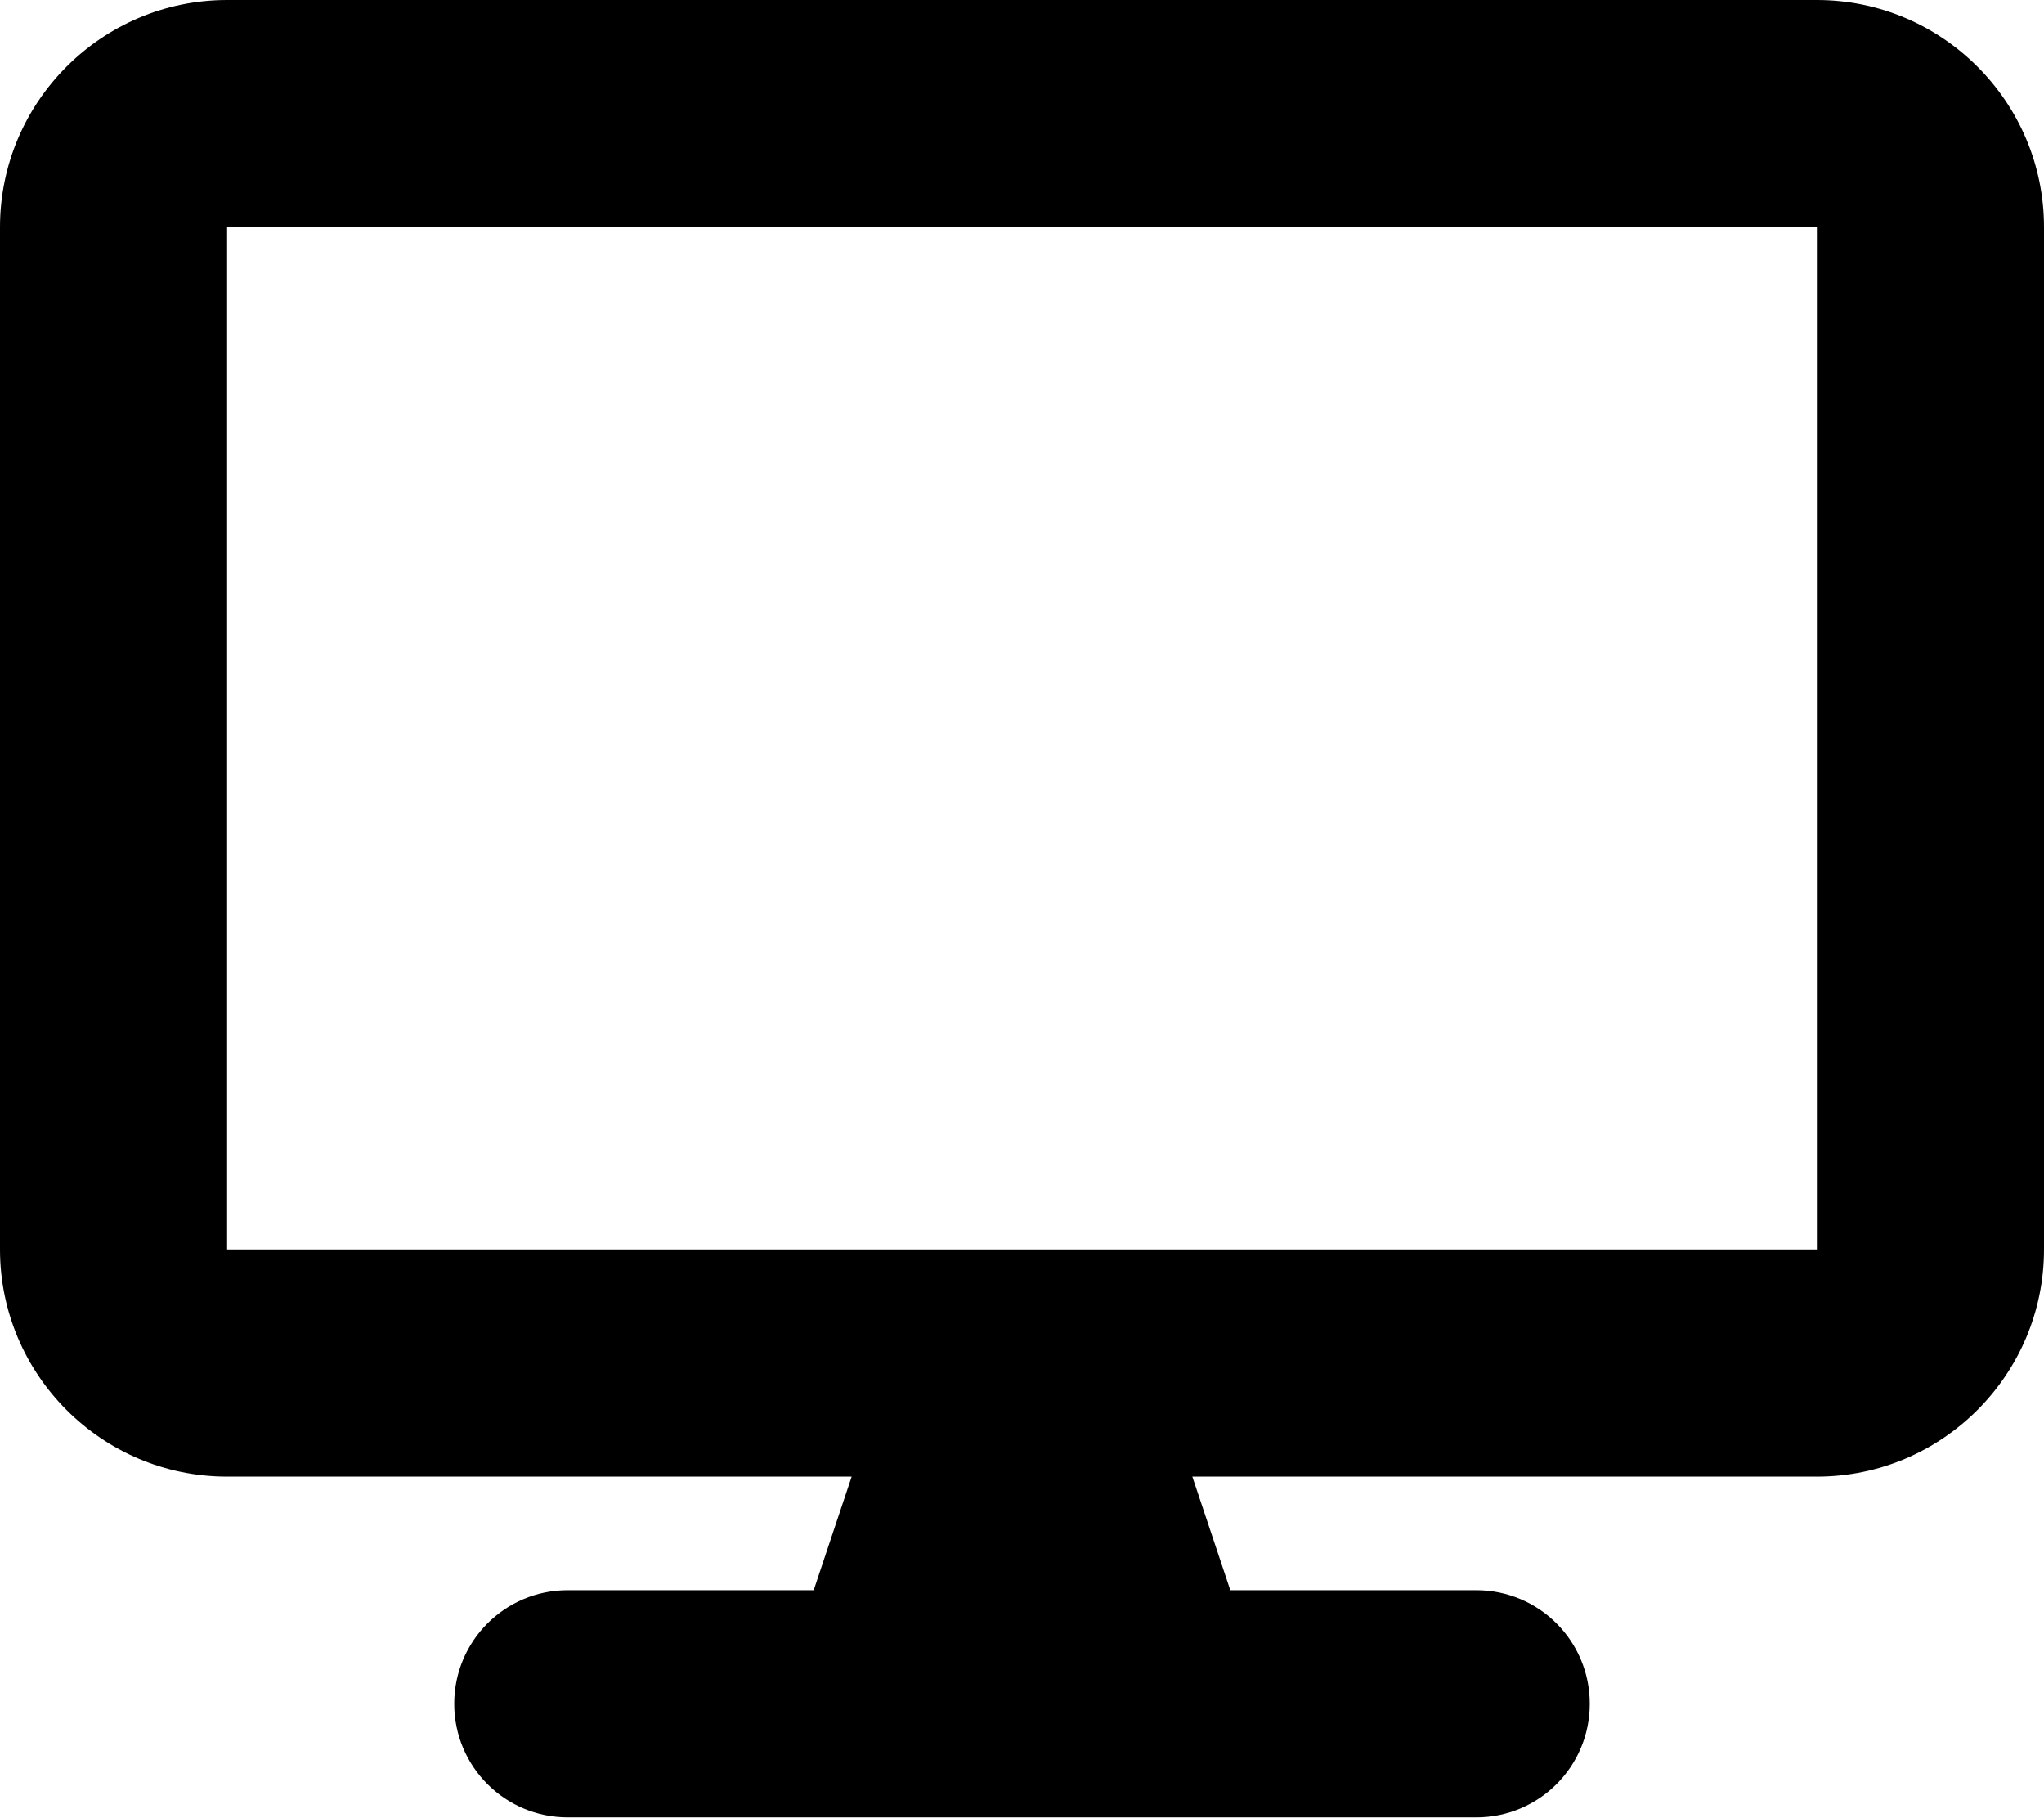
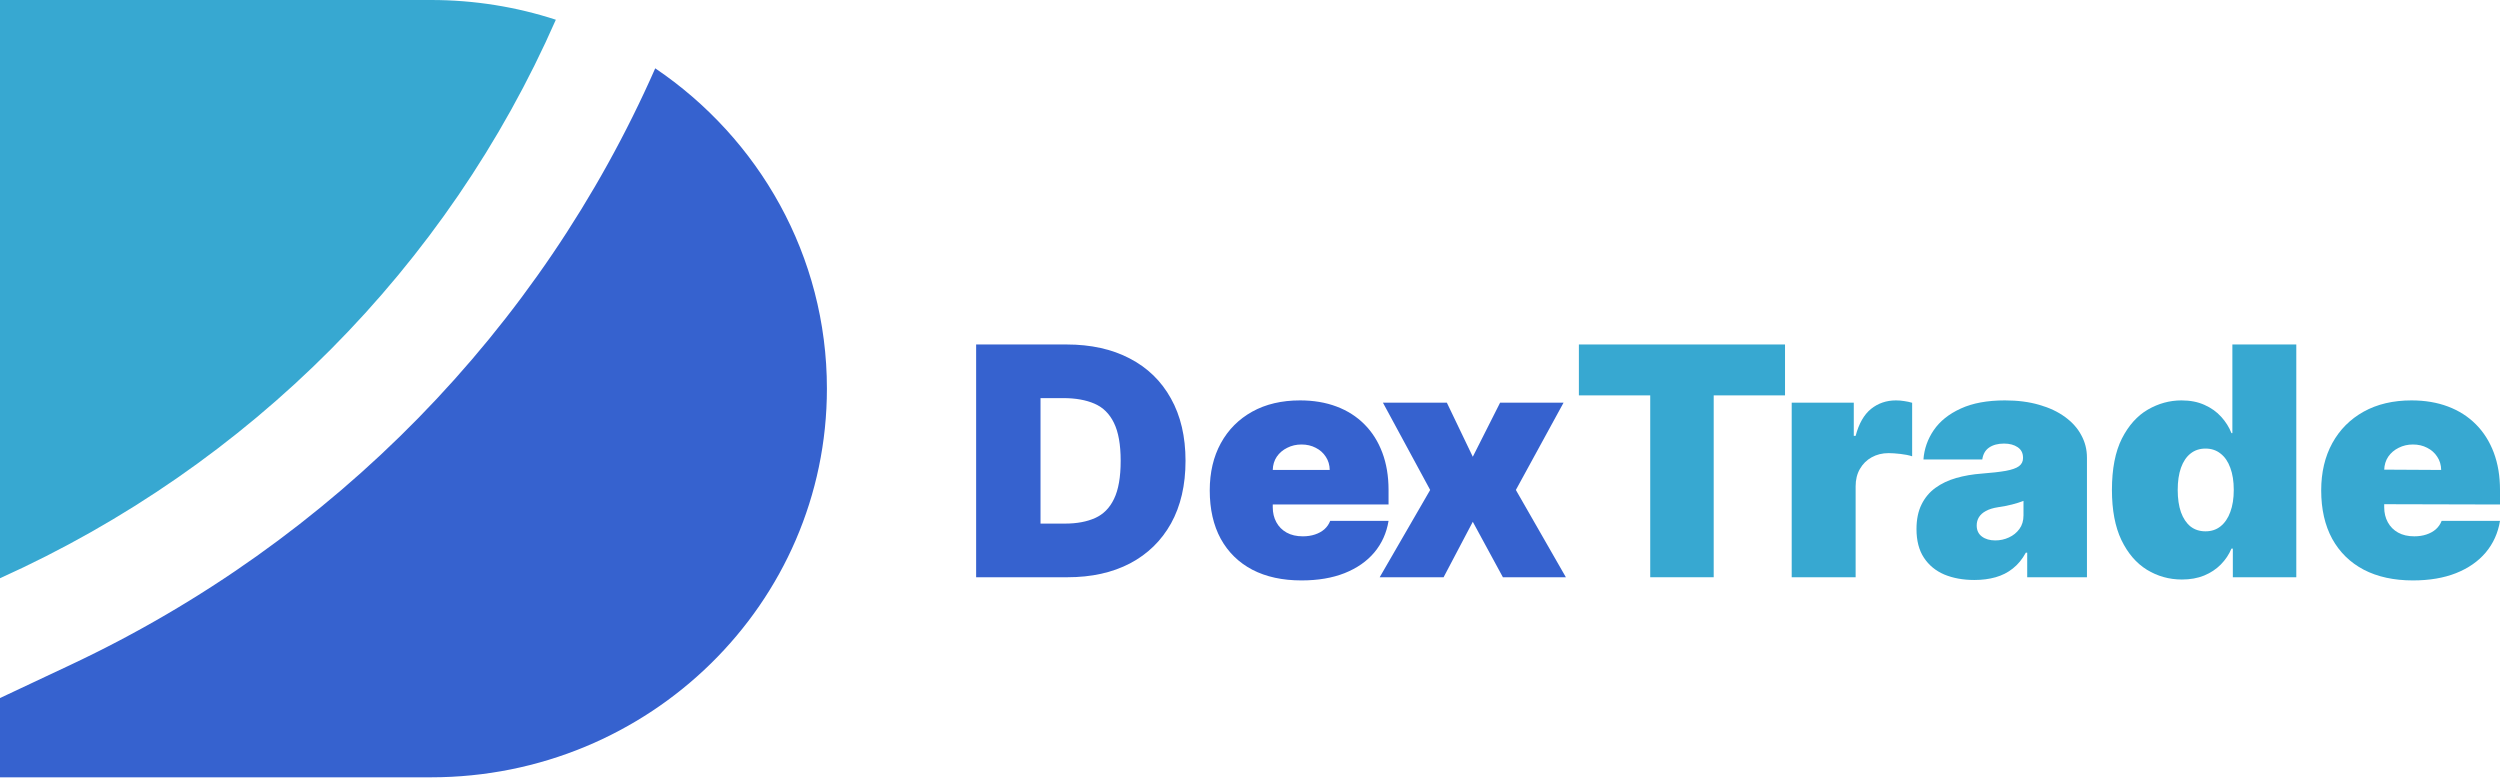
- <svg xmlns="http://www.w3.org/2000/svg" viewBox="0 0 576 512">
-   <path d="M64 0C28.7 0 0 28.7 0 64V352c0 35.3 28.7 64 64 64H240l-10.7 32H160c-17.7 0-32 14.3-32 32s14.3 32 32 32H416c17.7 0 32-14.3 32-32s-14.3-32-32-32H346.7L336 416H512c35.3 0 64-28.7 64-64V64c0-35.3-28.7-64-64-64H64zM512 64V352H64V64H512z" />
+ <svg xmlns="http://www.w3.org/2000/svg" width="119" height="37" viewBox="0 0 119 37" fill="none">
+   <path d="M0 33.227V37H20.512C30.922 37 39.361 28.717 39.361 18.5C39.361 12.173 36.125 6.588 31.189 3.252C25.727 15.655 15.869 25.763 3.367 31.643L0 33.227Z" fill="#3662CF" />
+   <path d="M26.458 0.939C24.589 0.33 22.59 0 20.512 0H0V27.524C11.876 22.169 21.296 12.688 26.458 0.939Z" fill="#37A8D1" />
+   <path d="M50.808 27.477H46.464V16.397H50.764C51.925 16.397 52.928 16.619 53.774 17.062C54.623 17.502 55.277 18.137 55.736 18.967C56.199 19.793 56.431 20.783 56.431 21.937C56.431 23.091 56.201 24.083 55.742 24.913C55.282 25.738 54.632 26.373 53.79 26.817C52.949 27.257 51.955 27.477 50.808 27.477ZM49.529 24.923H50.698C51.256 24.923 51.732 24.835 52.126 24.658C52.522 24.482 52.824 24.177 53.029 23.744C53.239 23.311 53.344 22.709 53.344 21.937C53.344 21.165 53.237 20.563 53.024 20.13C52.815 19.697 52.506 19.392 52.098 19.215C51.694 19.039 51.198 18.95 50.61 18.95H49.529V24.923Z" fill="#3662CF" />
+   <path d="M61.95 27.628C61.046 27.628 60.267 27.459 59.613 27.12C58.962 26.777 58.461 26.287 58.108 25.648C57.759 25.006 57.584 24.238 57.584 23.343C57.584 22.485 57.761 21.735 58.113 21.093C58.466 20.451 58.964 19.951 59.607 19.594C60.25 19.237 61.009 19.059 61.884 19.059C62.523 19.059 63.102 19.156 63.62 19.351C64.138 19.546 64.581 19.829 64.949 20.2C65.316 20.568 65.599 21.015 65.797 21.542C65.996 22.069 66.095 22.662 66.095 23.322V24.014H60.583V22.37H63.295C63.291 22.132 63.229 21.922 63.108 21.742C62.99 21.558 62.83 21.416 62.628 21.315C62.429 21.21 62.203 21.158 61.95 21.158C61.704 21.158 61.478 21.21 61.272 21.315C61.066 21.416 60.901 21.556 60.776 21.737C60.654 21.917 60.59 22.128 60.583 22.37V24.144C60.583 24.411 60.64 24.649 60.754 24.858C60.868 25.068 61.031 25.232 61.244 25.351C61.457 25.47 61.715 25.529 62.016 25.529C62.225 25.529 62.417 25.5 62.589 25.443C62.766 25.385 62.916 25.302 63.041 25.194C63.166 25.082 63.258 24.948 63.317 24.794H66.095C66 25.371 65.774 25.872 65.417 26.297C65.061 26.72 64.588 27.048 64.001 27.282C63.416 27.513 62.733 27.628 61.95 27.628Z" fill="#3662CF" />
+   <path d="M68.87 19.167L70.105 21.742L71.405 19.167H74.426L72.155 23.322L74.536 27.477H71.538L70.105 24.837L68.715 27.477H65.673L68.076 23.322L65.827 19.167H68.87Z" fill="#3662CF" />
+   <path d="M75.155 18.82V16.397H84.967V18.82H81.572V27.477H78.551V18.82H75.155Z" fill="#37A8D1" />
+   <path d="M85.285 27.477V19.167H88.24V20.747H88.328C88.483 20.162 88.727 19.735 89.061 19.464C89.399 19.194 89.794 19.059 90.246 19.059C90.379 19.059 90.509 19.069 90.638 19.091C90.77 19.109 90.897 19.136 91.018 19.172V21.72C90.868 21.67 90.682 21.632 90.462 21.607C90.241 21.582 90.052 21.569 89.894 21.569C89.596 21.569 89.328 21.636 89.089 21.769C88.854 21.899 88.668 22.083 88.532 22.321C88.396 22.555 88.328 22.831 88.328 23.149V27.477H85.285Z" fill="#37A8D1" />
+   <path d="M93.981 27.607C93.441 27.607 92.963 27.52 92.548 27.347C92.136 27.17 91.813 26.904 91.578 26.546C91.343 26.189 91.225 25.735 91.225 25.183C91.225 24.729 91.304 24.341 91.462 24.02C91.62 23.695 91.841 23.43 92.124 23.224C92.406 23.019 92.735 22.862 93.11 22.754C93.489 22.646 93.897 22.575 94.334 22.543C94.808 22.507 95.188 22.463 95.475 22.413C95.765 22.359 95.975 22.285 96.103 22.191C96.232 22.094 96.296 21.966 96.296 21.807V21.785C96.296 21.569 96.212 21.403 96.043 21.288C95.874 21.172 95.657 21.114 95.392 21.114C95.102 21.114 94.865 21.178 94.681 21.304C94.501 21.427 94.393 21.616 94.356 21.872H91.556C91.592 21.367 91.756 20.902 92.046 20.476C92.34 20.047 92.768 19.704 93.331 19.448C93.893 19.188 94.595 19.059 95.436 19.059C96.043 19.059 96.587 19.129 97.068 19.27C97.549 19.407 97.959 19.6 98.297 19.849C98.635 20.094 98.893 20.382 99.069 20.714C99.249 21.042 99.339 21.399 99.339 21.785V27.477H96.495V26.308H96.429C96.26 26.619 96.054 26.869 95.811 27.06C95.572 27.252 95.299 27.39 94.99 27.477C94.685 27.564 94.349 27.607 93.981 27.607ZM94.973 25.724C95.205 25.724 95.422 25.677 95.624 25.583C95.83 25.49 95.997 25.354 96.125 25.178C96.254 25.001 96.318 24.786 96.318 24.534V23.841C96.237 23.874 96.151 23.904 96.059 23.933C95.971 23.962 95.876 23.989 95.773 24.014C95.673 24.04 95.567 24.063 95.453 24.085C95.343 24.106 95.227 24.126 95.106 24.144C94.87 24.18 94.677 24.24 94.527 24.323C94.38 24.402 94.27 24.501 94.196 24.62C94.126 24.736 94.091 24.866 94.091 25.01C94.091 25.241 94.174 25.417 94.339 25.54C94.505 25.663 94.716 25.724 94.973 25.724Z" fill="#37A8D1" />
+   <path d="M103.858 27.585C103.255 27.585 102.7 27.43 102.193 27.12C101.69 26.81 101.285 26.339 100.98 25.708C100.679 25.077 100.528 24.281 100.528 23.322C100.528 22.319 100.686 21.504 101.002 20.876C101.322 20.249 101.734 19.789 102.237 19.497C102.744 19.205 103.277 19.059 103.836 19.059C104.255 19.059 104.622 19.131 104.938 19.275C105.254 19.416 105.519 19.605 105.732 19.843C105.945 20.078 106.107 20.335 106.217 20.617H106.261V16.397H109.304V27.477H106.283V26.114H106.217C106.1 26.395 105.93 26.647 105.71 26.871C105.493 27.091 105.229 27.266 104.916 27.396C104.608 27.522 104.255 27.585 103.858 27.585ZM104.982 25.291C105.262 25.291 105.501 25.212 105.699 25.053C105.901 24.891 106.055 24.664 106.162 24.372C106.272 24.076 106.327 23.726 106.327 23.322C106.327 22.911 106.272 22.559 106.162 22.267C106.055 21.971 105.901 21.746 105.699 21.591C105.501 21.432 105.262 21.352 104.982 21.352C104.703 21.352 104.464 21.432 104.266 21.591C104.071 21.746 103.92 21.971 103.814 22.267C103.711 22.559 103.659 22.911 103.659 23.322C103.659 23.733 103.711 24.087 103.814 24.382C103.92 24.674 104.071 24.9 104.266 25.059C104.464 25.214 104.703 25.291 104.982 25.291Z" fill="#37A8D1" />
+   <path d="M114.855 27.628C113.951 27.628 113.172 27.459 112.518 27.12C111.867 26.777 111.366 26.287 111.013 25.648C110.664 25.006 110.489 24.238 110.489 23.343C110.489 22.485 110.666 21.735 111.018 21.093C111.371 20.451 111.869 19.951 112.512 19.594C113.155 19.237 113.914 19.059 114.789 19.059C115.428 19.059 116.007 19.156 116.525 19.351C117.043 19.546 117.486 19.829 117.854 20.2C118.221 20.568 118.504 21.015 118.703 21.542C118.901 22.069 119 22.662 119 23.322V24.014L113.488 24V22.355L116.2 22.37C116.196 22.132 116.134 21.922 116.013 21.742C115.895 21.558 115.735 21.416 115.533 21.315C115.334 21.21 115.108 21.158 114.855 21.158C114.609 21.158 114.383 21.21 114.177 21.315C113.971 21.416 113.806 21.556 113.681 21.737C113.56 21.917 113.495 22.128 113.488 22.37V24.144C113.488 24.411 113.545 24.649 113.659 24.858C113.773 25.068 113.936 25.232 114.149 25.351C114.362 25.47 114.62 25.529 114.921 25.529C115.131 25.529 115.322 25.5 115.494 25.443C115.671 25.385 115.821 25.302 115.946 25.194C116.071 25.082 116.163 24.948 116.222 24.794H119C118.905 25.371 118.679 25.872 118.322 26.297C117.966 26.72 117.493 27.048 116.906 27.282C116.321 27.513 115.638 27.628 114.855 27.628Z" fill="#37A8D1" />
</svg>
